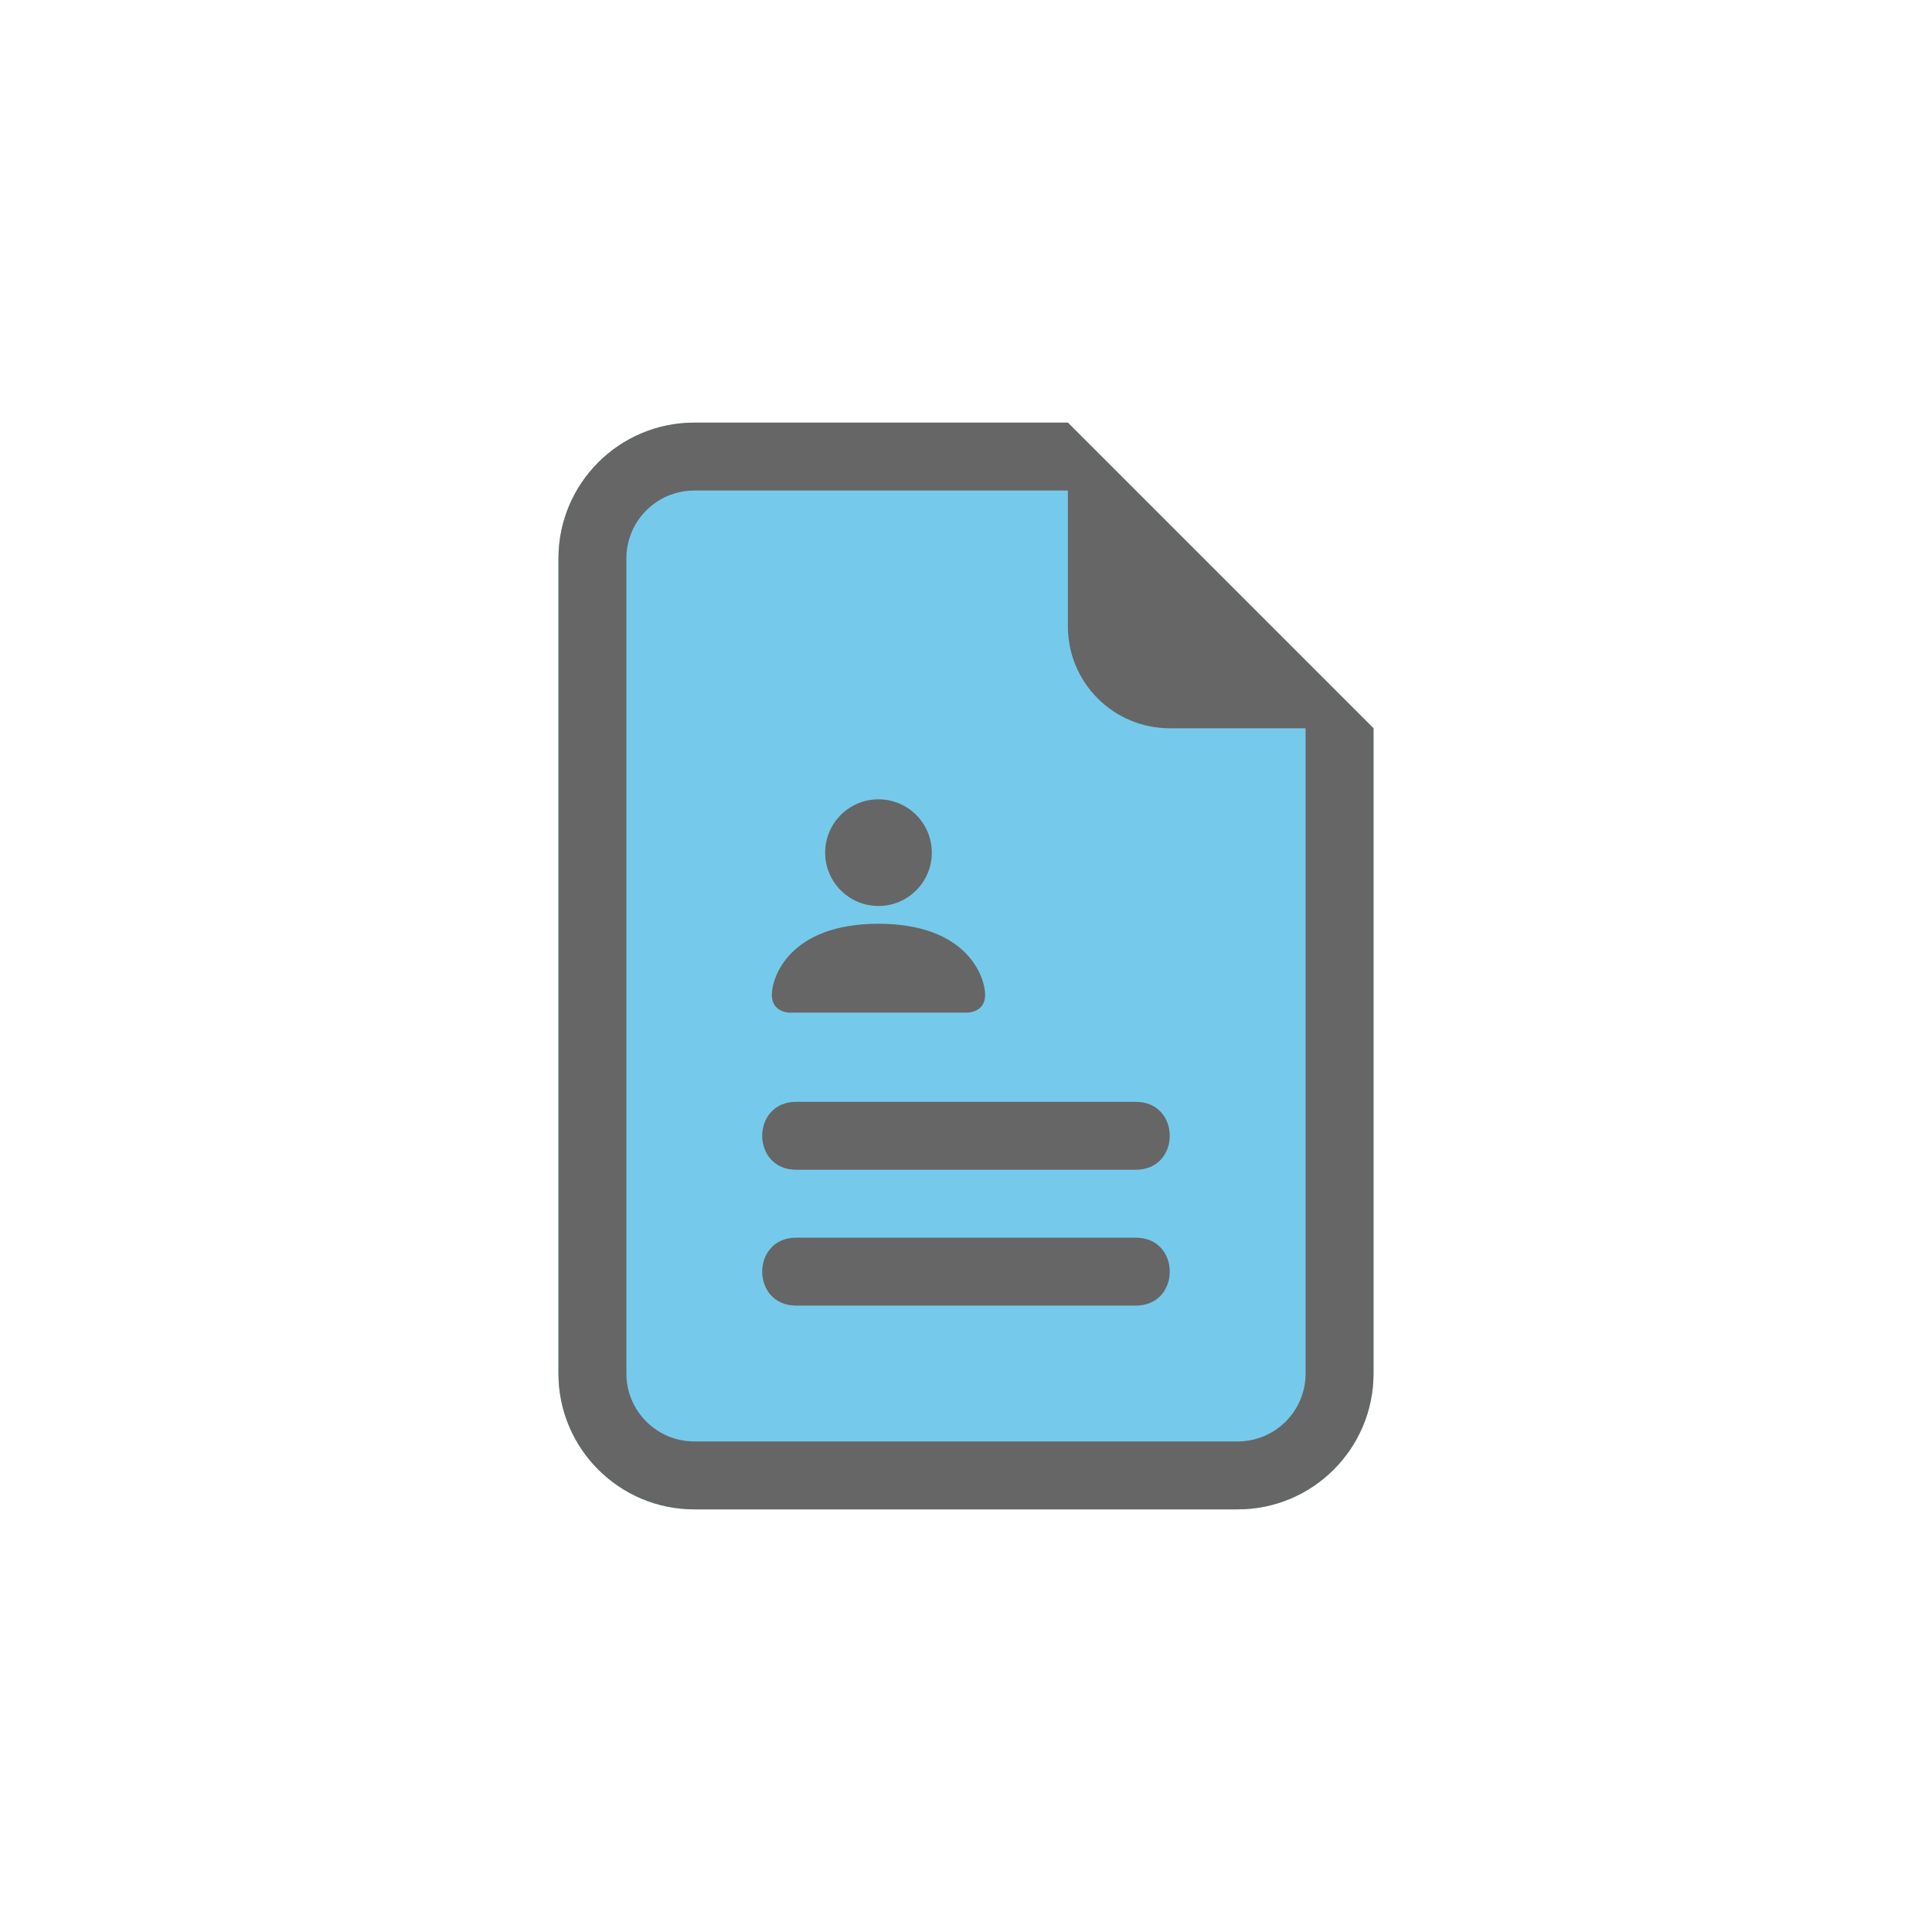
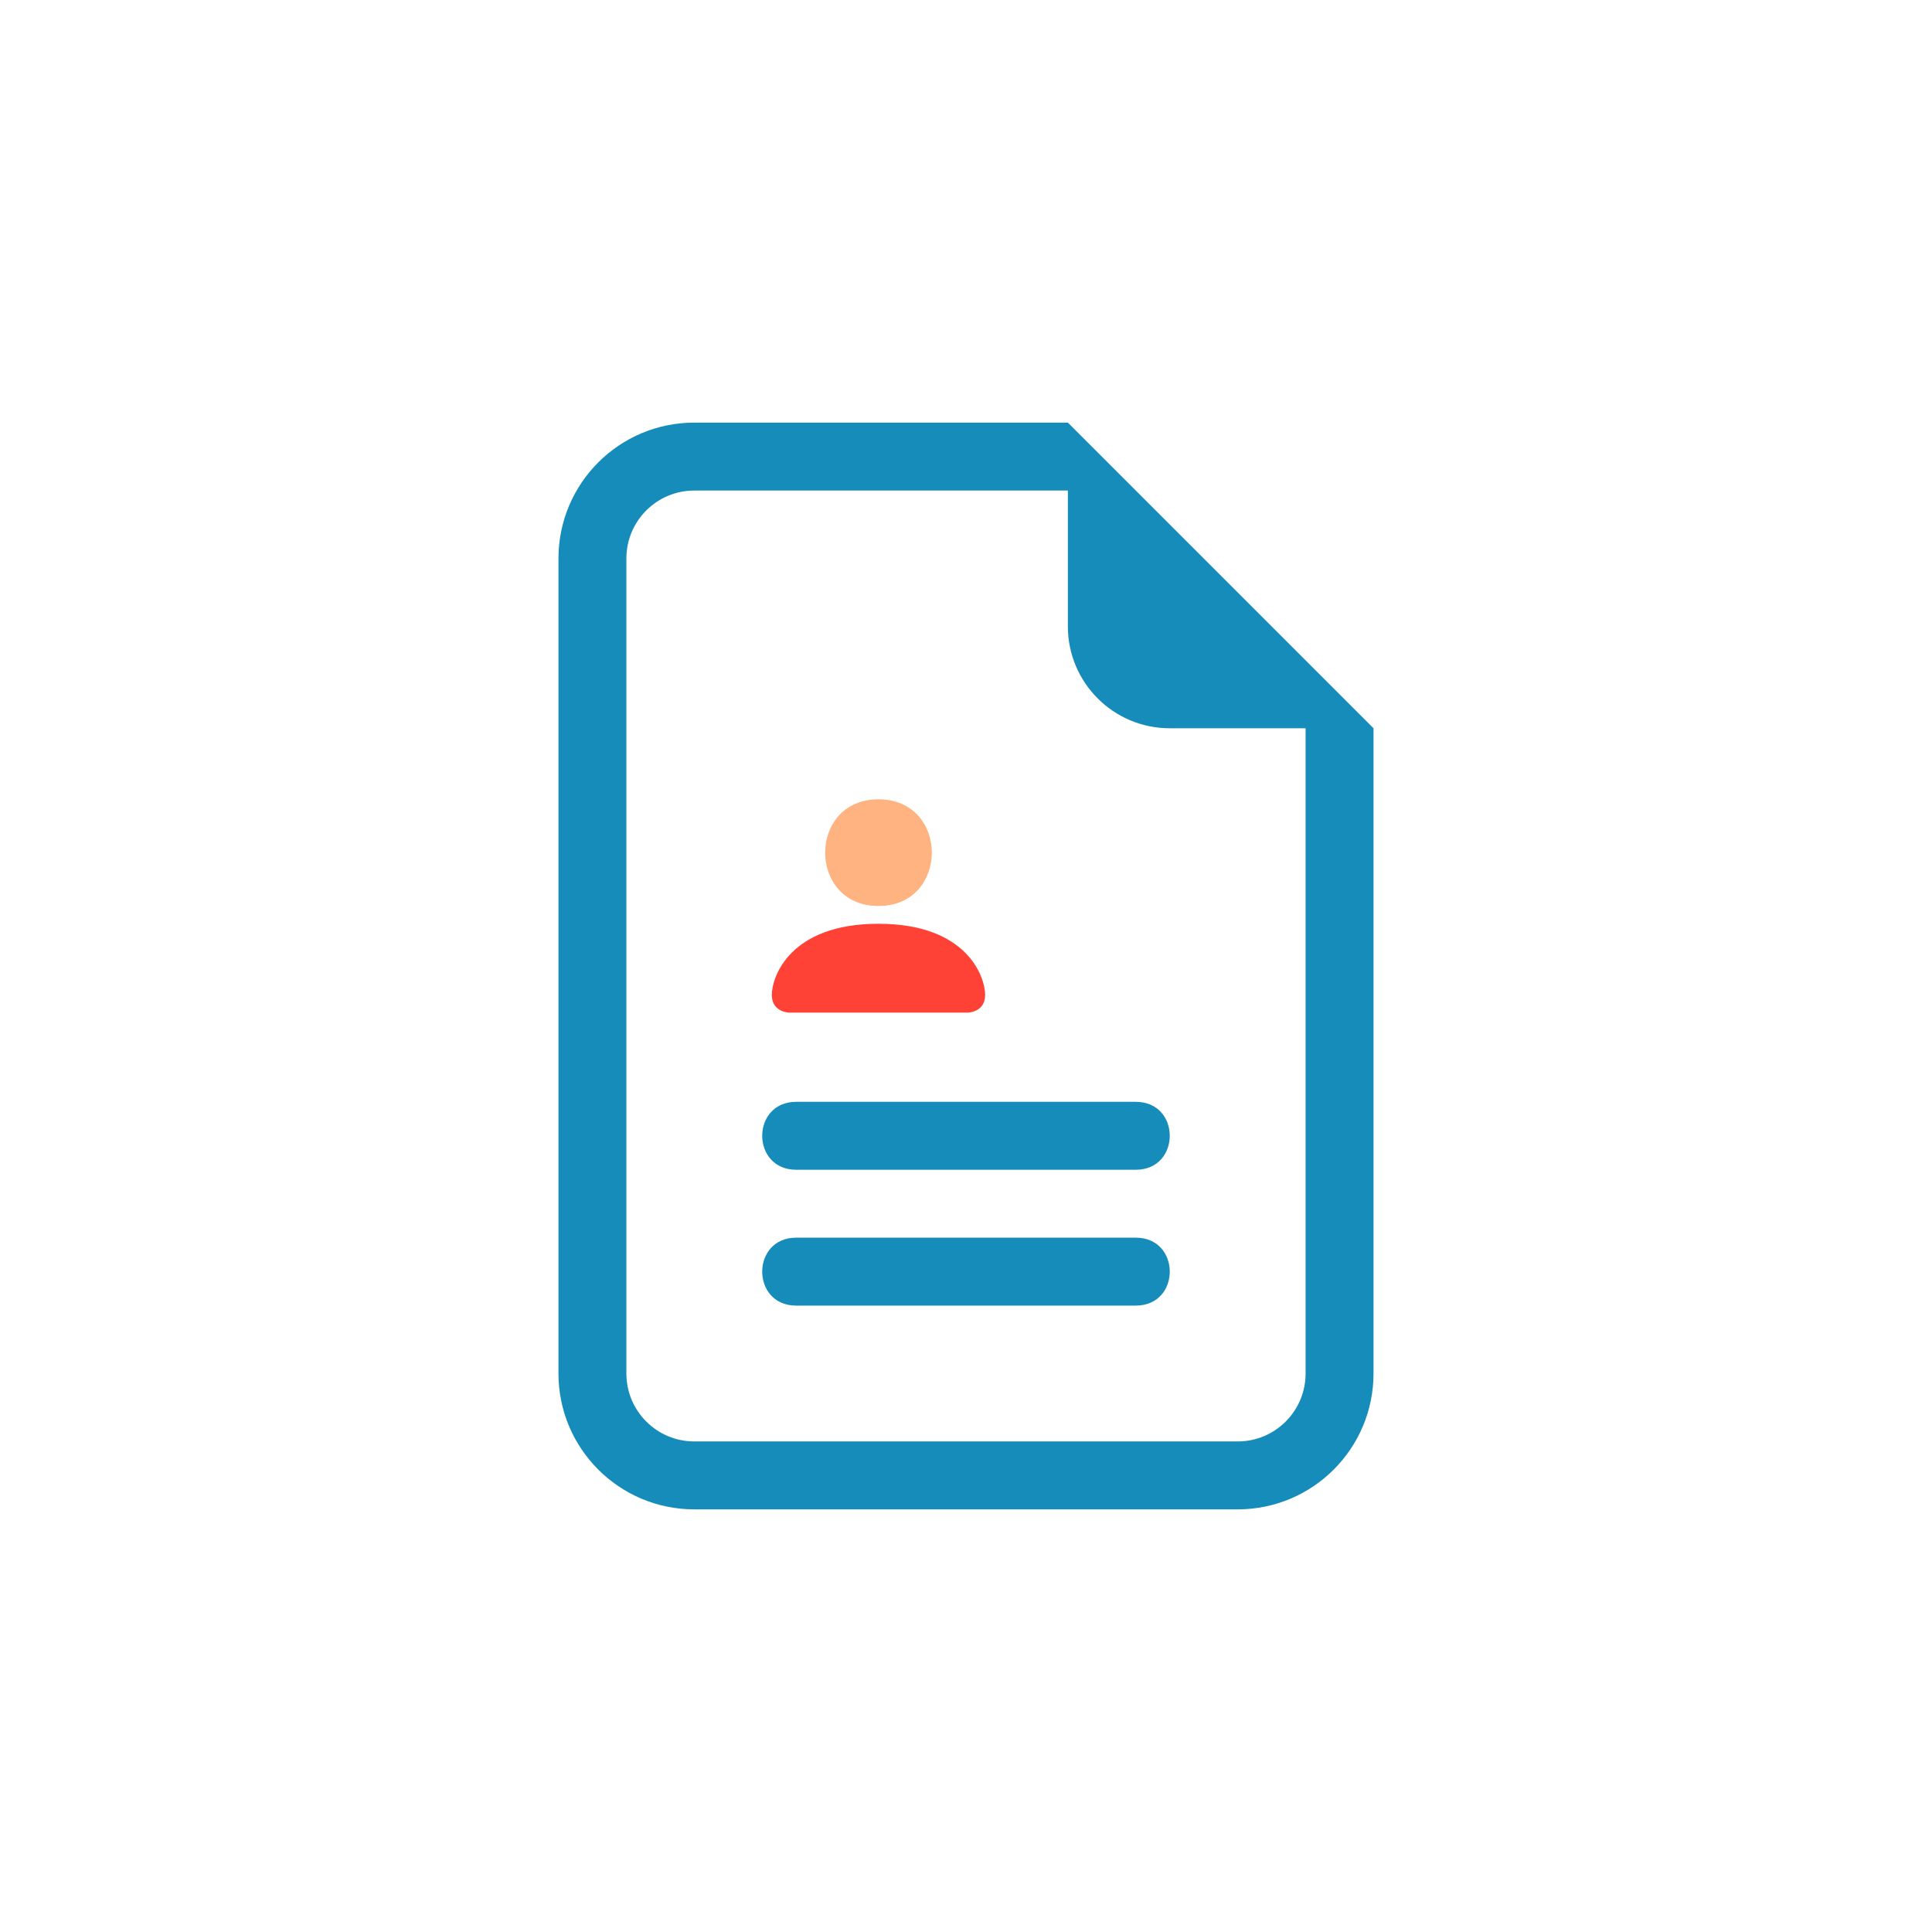
<svg xmlns="http://www.w3.org/2000/svg" width="128" height="128" viewBox="0 0 33.867 33.867" version="1.1" id="svg1" xml:space="preserve">
  <defs id="defs1" />
  <g id="layer1">
-     <g style="fill:#75caeb;fill-opacity:1" id="g1894" transform="matrix(1.190625,0,0,1.190625,7.408331,30.18975)">
-       <path d="m 14,-5.134 v -9.5 l -4.5,-4.5 h -5.5 c -1.105,0 -2,0.895 -2,2 v 12 c 0,1.105 0.895,2 2,2 h 8 c 1.105,0 2,-0.895 2,-2" id="path1894" style="fill:#75caeb;fill-opacity:1" />
+     <g id="g1893" transform="matrix(0.08761517,0,0,0.08761517,-324.4237,-17.67474)" style="fill:#158cba;fill-opacity:1">
+       <g style="fill:#158cba;fill-opacity:1" id="g1891" transform="matrix(13.58925,0,0,13.58925,3787.381,286.2869)">
+         <path d="m 5.5,10 c -0.667,0 -0.667,1 0,1 h 5 c 0.667,0 0.667,-1 0,-1 z m 0,2 c -0.667,0 -0.667,1 0,1 h 5 c 0.667,0 0.667,-1 0,-1 z" id="path1-3" style="fill:#158cba;fill-opacity:1" />
+         <path d="M 14,14 V 4.5 L 9.5,0 H 4 A 2,2 0 0 0 2,2 v 12 a 2,2 0 0 0 2,2 h 8 a 2,2 0 0 0 2,-2 M 9.5,3 A 1.5,1.5 0 0 0 11,4.5 h 2 V 14 a 1,1 0 0 1 -1,1 H 4 A 1,1 0 0 1 3,14 V 2 A 1,1 0 0 1 4,1 h 5.5 z" id="path2-6" style="fill:#158cba;fill-opacity:1" />
+       </g>
+       <g style="fill:#158cba;fill-opacity:1" id="g1892" transform="matrix(3.556758,0,0,3.556758,3850.133,354.5412)" />
    </g>
-     <g id="g1893" transform="matrix(0.08761517,0,0,0.08761517,-324.4237,-17.67474)" style="fill:#666666;fill-opacity:1">
-       <g style="fill:#666666;fill-opacity:1" id="g1891" transform="matrix(13.58925,0,0,13.58925,3787.381,286.2869)">
-         <path d="m 5.5,10 c -0.667,0 -0.667,1 0,1 h 5 c 0.667,0 0.667,-1 0,-1 z m 0,2 c -0.667,0 -0.667,1 0,1 h 5 c 0.667,0 0.667,-1 0,-1 z" id="path1-3" style="fill:#666666;fill-opacity:1" />
-         <path d="M 14,14 V 4.5 L 9.5,0 H 4 A 2,2 0 0 0 2,2 v 12 a 2,2 0 0 0 2,2 h 8 a 2,2 0 0 0 2,-2 M 9.5,3 A 1.5,1.5 0 0 0 11,4.5 h 2 V 14 a 1,1 0 0 1 -1,1 H 4 A 1,1 0 0 1 3,14 V 2 A 1,1 0 0 1 4,1 h 5.5 z" id="path2-6" style="fill:#666666;fill-opacity:1" />
+     <g id="g6" transform="matrix(0.08761517,0,0,0.08761517,-352.9382,-17.67474)" style="fill:#158cba;fill-opacity:1">
+       <g style="fill:#ff4136;fill-opacity:1" id="g3" transform="matrix(3.556758,0,0,3.556758,4077.308,354.5412)">
+         <path d="m 30.631,14 c 0,0 -1,0 -1,-1 0,-1 1,-4 6,-4 5,0 6,3 6,4 0,1 -1,1 -1,1 z" id="path3" style="fill:#ff4136;fill-opacity:1" />
      </g>
-       <g style="fill:#666666;fill-opacity:1" id="g1892" transform="matrix(3.556758,0,0,3.556758,3850.133,354.5412)">
-         <path d="m 3,14 c 0,0 -1,0 -1,-1 0,-1 1,-4 6,-4 5,0 6,3 6,4 0,1 -1,1 -1,1 z M 8,8 A 3,3 0 1 0 8,2 3,3 0 0 0 8,8" id="path1-5" style="fill:#666666;fill-opacity:1" />
+       <g style="fill:#ffb380;fill-opacity:1" id="g5" transform="matrix(3.556758,0,0,3.556758,4175.584,354.5412)">
+         <path d="M 8,8 C 12,8 12,2 8,2 4,2 4,8 8,8" id="path4" style="fill:#ffb380;fill-opacity:1" />
      </g>
    </g>
  </g>
</svg>
